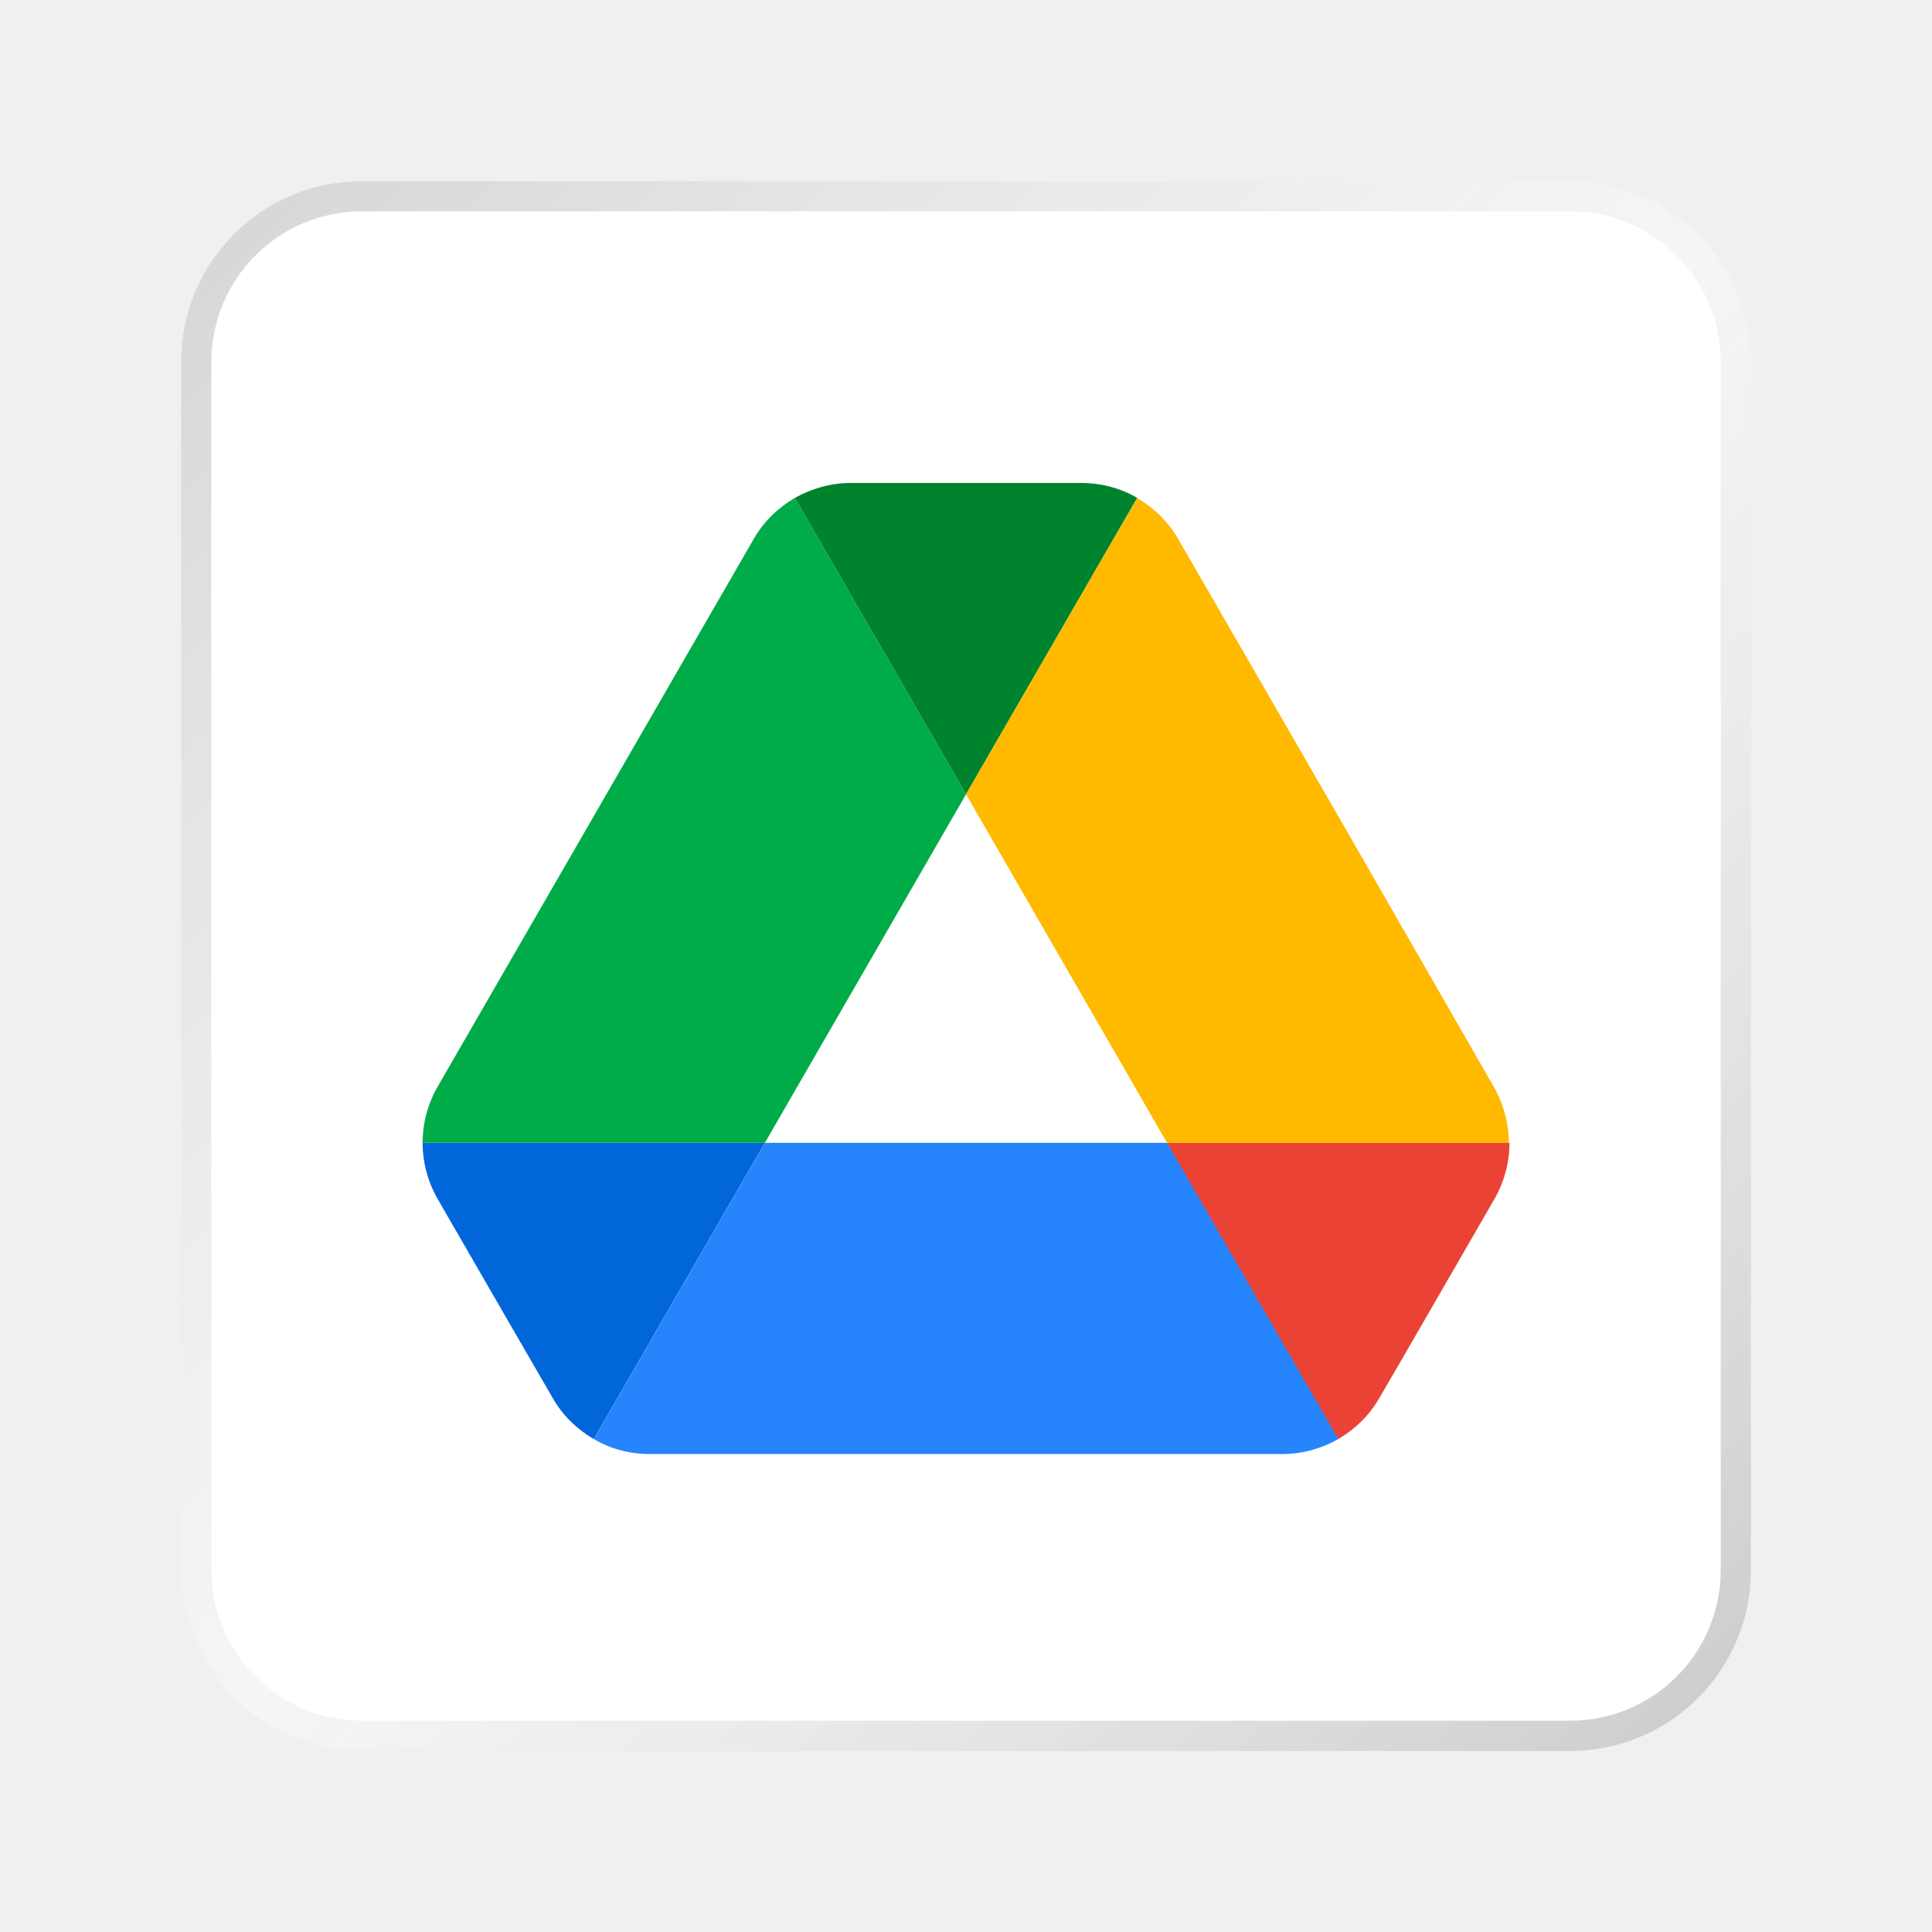
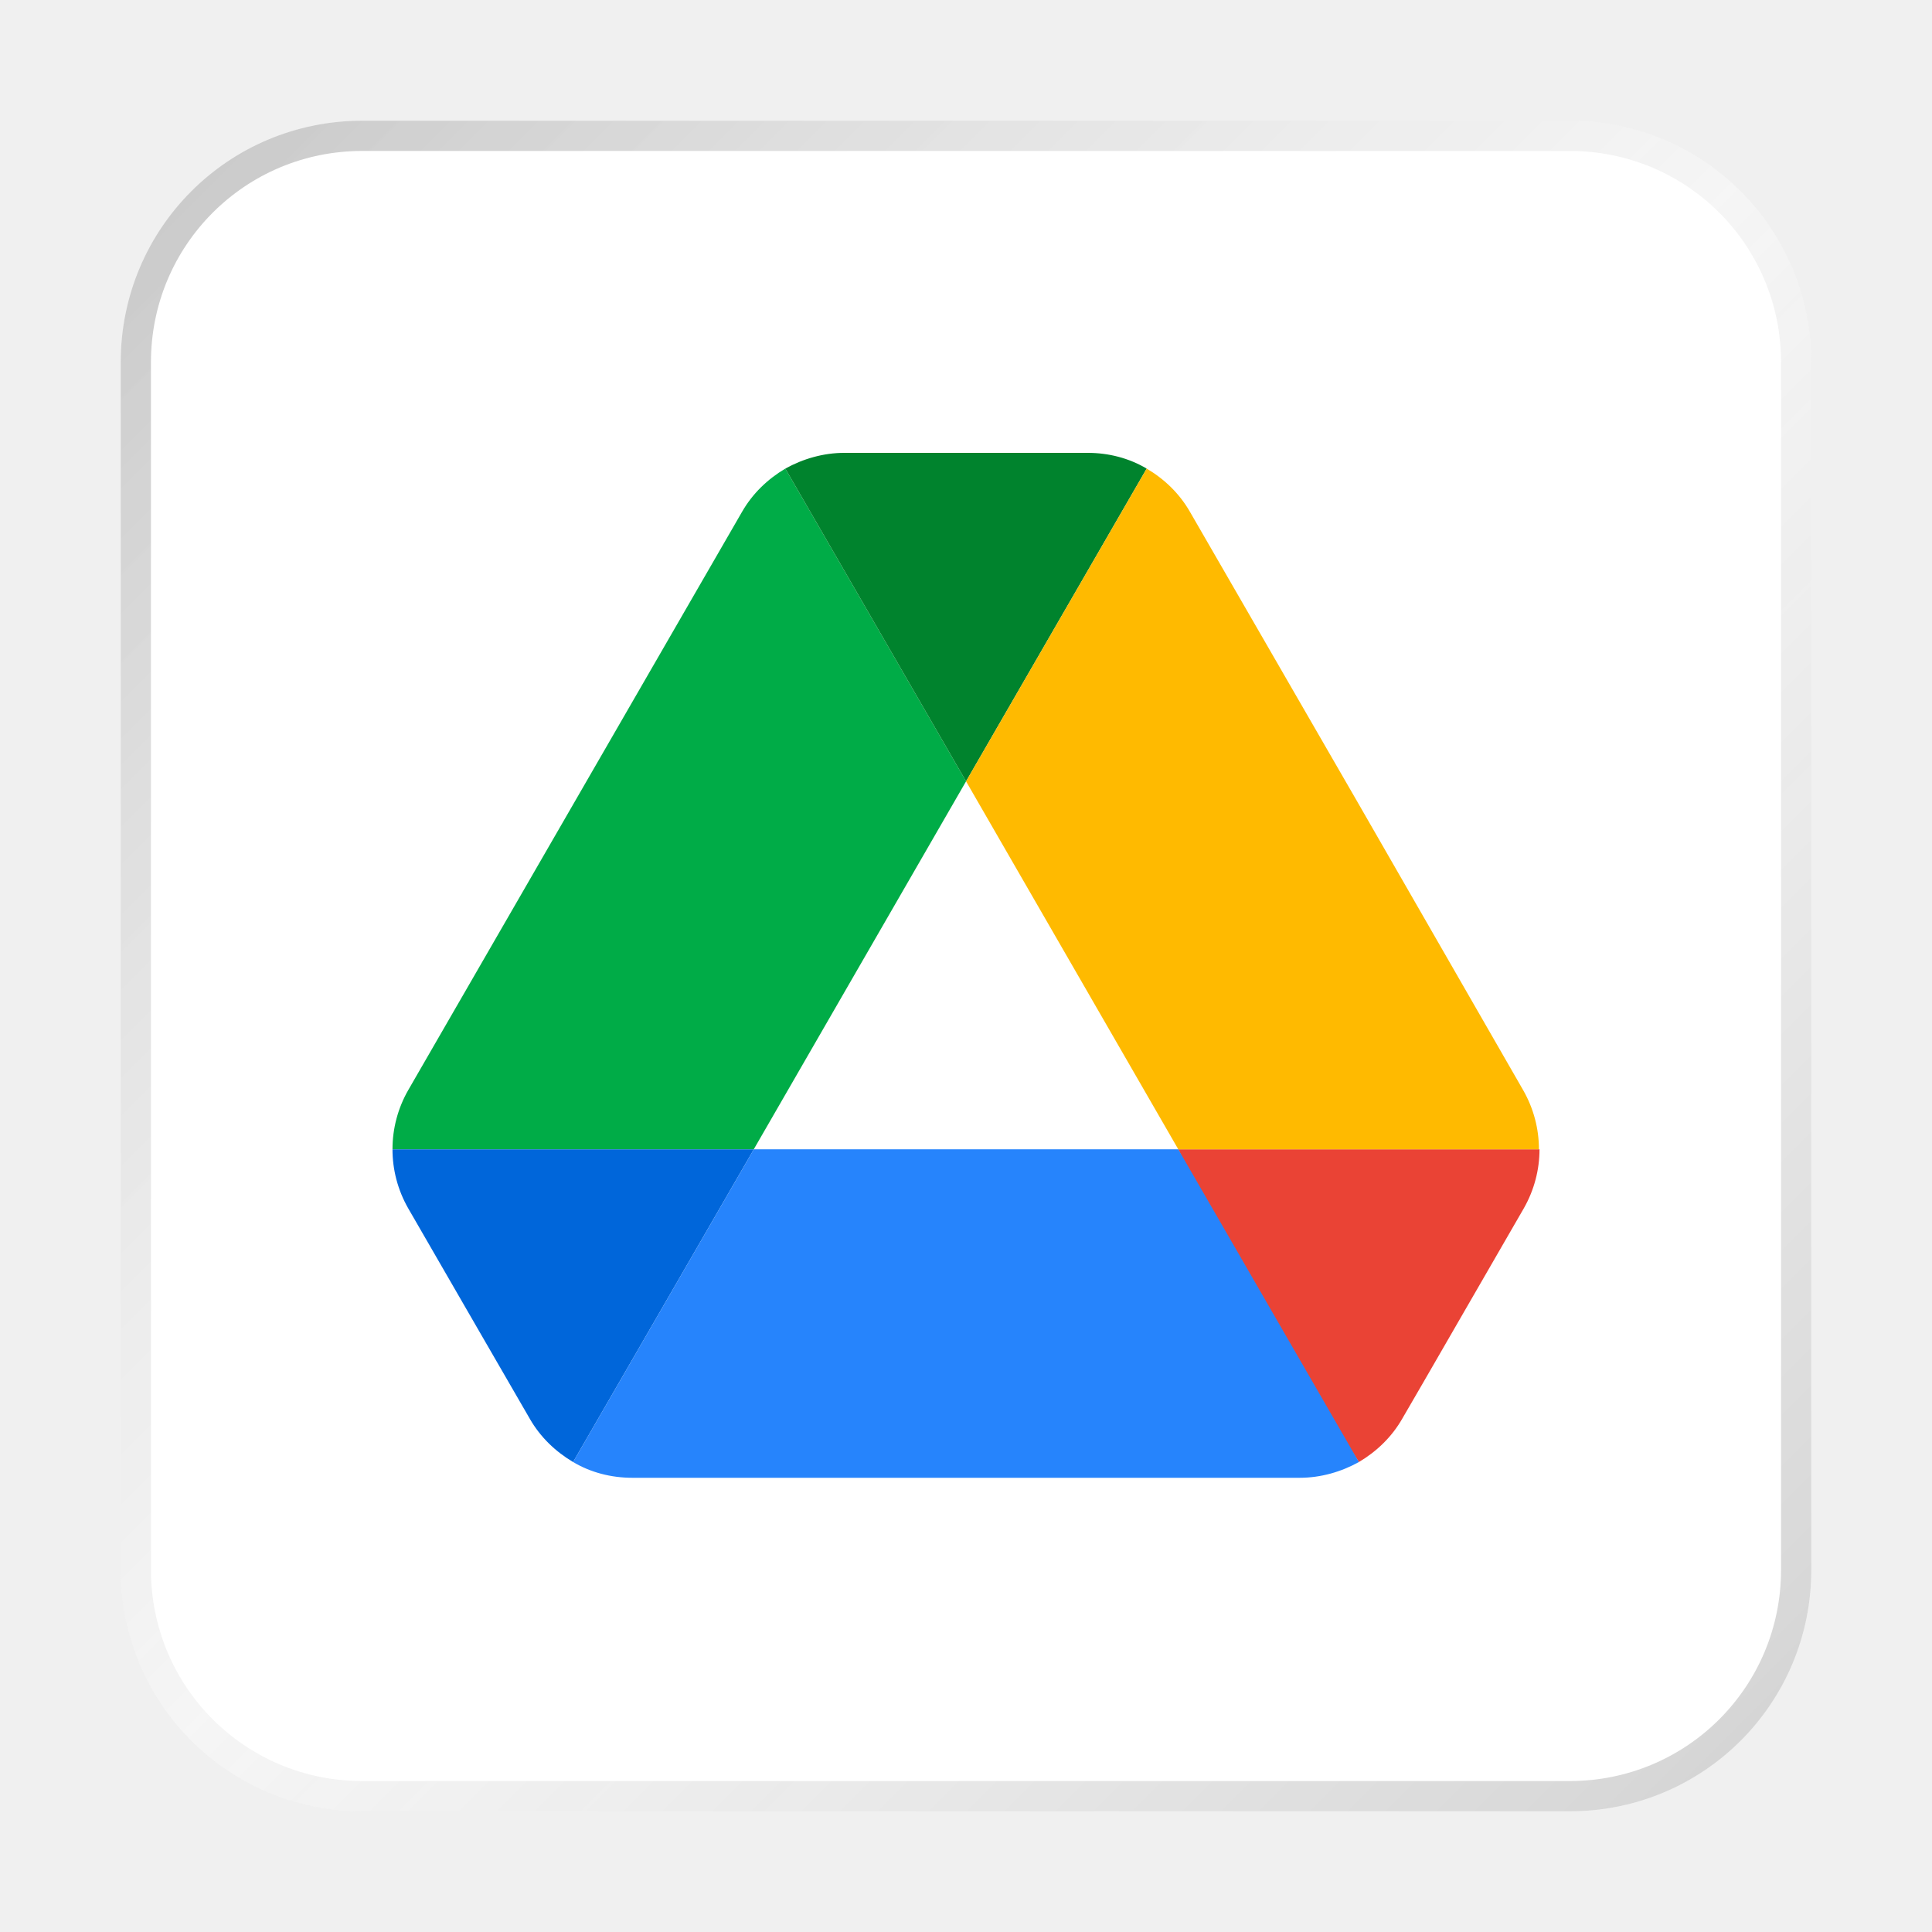
<svg xmlns="http://www.w3.org/2000/svg" xmlns:xlink="http://www.w3.org/1999/xlink" width="64" height="64" viewBox="0 0 16.933 16.933" version="1.1" id="svg5">
  <defs id="defs2">
+     <linearGradient id="path29_1_" gradientUnits="userSpaceOnUse" x1="239.342" y1="1021.418" x2="258.233" y2="1054.14" gradientTransform="matrix(0.04277371,0,0,0.04277371,-1.442293,-34.43569)">
+       <stop offset="0" style="stop-color:#991700;stop-opacity:0" id="stop16" />
+       <stop offset="1" style="stop-color:#991700;stop-opacity:0.1" id="stop18" />
+     </linearGradient>
+     <linearGradient xlink:href="#linearGradient37218" id="linearGradient1781" x1="2.8346456e-08" y1="2.2677165e-07" x2="64" y2="64" gradientUnits="userSpaceOnUse" gradientTransform="scale(0.2645833)" />
    <linearGradient id="linearGradient37218">
      <stop style="stop-color:#1a1a1a;stop-opacity:1" offset="0" id="stop37214" />
      <stop style="stop-color:#afafaf;stop-opacity:0.4" offset="0.497" id="stop37220" />
      <stop style="stop-color:#4d4d4d;stop-opacity:1" offset="1" id="stop37216" />
    </linearGradient>
-     <linearGradient xlink:href="#linearGradient37218" id="linearGradient881" x1="64.208" y1="64.063" x2="0.305" y2="0.135" gradientUnits="userSpaceOnUse" />
-     <linearGradient id="path29_1_" gradientUnits="userSpaceOnUse" x1="239.342" y1="1021.418" x2="258.233" y2="1054.14" gradientTransform="matrix(0.04277371,0,0,0.04277371,-1.442293,-34.43569)">
-       <stop offset="0" style="stop-color:#991700;stop-opacity:0" id="stop16" />
-       <stop offset="1" style="stop-color:#991700;stop-opacity:0.1" id="stop18" />
-     </linearGradient>
  </defs>
-   <path id="rect846-3" style="fill:#ffffff;stroke-width:0.338;fill-opacity:1" d="m 3.175,1.587 h 10.583 c 0.879,0 1.587,0.708 1.587,1.587 v 10.583 c 0,0.879 -0.708,1.587 -1.587,1.587 H 3.175 c -0.879,0 -1.587,-0.708 -1.587,-1.587 V 3.175 c 0,-0.879 0.708,-1.587 1.587,-1.587 z" />
-   <path id="rect846" style="opacity:0.3;fill:url(#linearGradient881);stroke-width:1.276;fill-opacity:1" d="M 12 6 C 8.676 6 6 8.676 6 12 L 6 52 C 6 55.324 8.676 58 12 58 L 52 58 C 55.324 58 58 55.324 58 52 L 58 12 C 58 8.676 55.324 6 52 6 L 12 6 z M 12 7 L 52 7 C 54.77 7 57 9.23 57 12 L 57 52 C 57 54.77 54.77 57 52 57 L 12 57 C 9.23 57 7 54.77 7 52 L 7 12 C 7 9.23 9.23 7 12 7 z " transform="scale(0.2645833)" />
-   <path d="m 4.424,11.527 0.42,0.726 c 0.087,0.153 0.213,0.273 0.36,0.36 l 1.5,-2.597 H 3.704 c 0,0.169 0.044,0.338 0.131,0.491 z" id="path2-0" style="fill:#0066da;stroke-width:0.109" />
-   <path d="M 8.467,6.961 6.966,4.364 c -0.147,0.087 -0.273,0.207 -0.36,0.36 L 3.835,9.525 A 0.989,0.989 0 0 0 3.704,10.016 h 3 z" id="path4-3" style="fill:#00ac47;stroke-width:0.109" />
-   <path d="m 11.729,12.613 c 0.147,-0.087 0.273,-0.207 0.36,-0.36 l 0.175,-0.3 0.835,-1.446 c 0.087,-0.153 0.131,-0.322 0.131,-0.491 h -3.001 l 0.638,1.255 z" id="path6-0" style="fill:#ea4335;stroke-width:0.109" />
-   <path d="M 8.467,6.961 9.967,4.364 C 9.82,4.277 9.65,4.233 9.476,4.233 H 7.457 c -0.175,0 -0.344,0.049 -0.491,0.131 z" id="path8-4" style="fill:#00832d;stroke-width:0.109" />
-   <path d="M 10.229,10.016 H 6.705 l -1.5,2.597 c 0.147,0.087 0.316,0.131 0.491,0.131 h 5.543 c 0.175,0 0.344,-0.049 0.491,-0.131 z" id="path10-4" style="fill:#2684fc;stroke-width:0.109" />
-   <path d="m 11.713,7.125 -1.386,-2.4 c -0.087,-0.153 -0.213,-0.273 -0.36,-0.36 l -1.5,2.597 1.762,3.055 h 2.995 c 0,-0.169 -0.044,-0.338 -0.131,-0.491 z" id="path12" style="fill:#ffba00;stroke-width:0.109" />
+   <g id="g1043">
+     <path id="rect863" style="fill:#ffffff;stroke-width:0.265" d="M 3.175,1.058 H 13.758 c 1.173,0 2.117,0.944 2.117,2.117 V 13.758 c 0,1.173 -0.944,2.117 -2.117,2.117 H 3.175 c -1.173,0 -2.117,-0.944 -2.117,-2.117 V 3.175 c 0,-1.173 0.944,-2.117 2.117,-2.117 z" />
+     <path id="rect1345" style="opacity:0.3;fill:url(#linearGradient1781);fill-opacity:1;stroke-width:0.265" d="m 3.175,1.058 c -1.173,0 -2.117,0.944 -2.117,2.117 V 13.758 c 0,1.173 0.944,2.117 2.117,2.117 H 13.758 c 1.173,0 2.117,-0.944 2.117,-2.117 V 3.175 c 0,-1.173 -0.944,-2.117 -2.117,-2.117 z m 0,0.265 H 13.758 c 1.026,0 1.852,0.826 1.852,1.852 V 13.758 c 0,1.026 -0.826,1.852 -1.852,1.852 H 3.175 c -1.026,0 -1.852,-0.826 -1.852,-1.852 V 3.175 c 0,-1.026 0.826,-1.852 1.852,-1.852 z" />
+   </g>
+   <path d="m 4.2,11.668 0.443,0.766 c 0.092,0.161 0.225,0.288 0.38,0.38 L 6.607,10.073 H 3.44 c 0,0.179 0.046,0.357 0.138,0.518 z" id="path2-0" style="fill:#0066da;stroke-width:0.115" />
+   <path d="M 8.467,6.848 6.883,4.107 C 6.728,4.199 6.595,4.326 6.503,4.487 L 3.578,9.554 a 1.043,1.043 0 0 0 -0.138,0.518 h 3.167 z" id="path4-3" style="fill:#00ac47;stroke-width:0.115" />
+   <path d="m 11.91,12.814 c 0.155,-0.092 0.288,-0.219 0.38,-0.38 l 0.184,-0.317 0.881,-1.526 c 0.092,-0.161 0.138,-0.34 0.138,-0.518 h -3.167 l 0.674,1.324 z" id="path6-0" style="fill:#ea4335;stroke-width:0.115" />
+   <path d="M 8.467,6.848 10.05,4.107 C 9.895,4.015 9.716,3.969 9.532,3.969 h -2.131 c -0.184,0 -0.363,0.052 -0.518,0.138 z" id="path8-4" style="fill:#00832d;stroke-width:0.115" />
+   <path d="M 10.327,10.073 H 6.607 l -1.584,2.741 c 0.155,0.092 0.334,0.138 0.518,0.138 h 5.851 c 0.184,0 0.363,-0.052 0.518,-0.138 z" id="path10-4" style="fill:#2684fc;stroke-width:0.115" />
+   <path d="M 11.893,7.021 10.43,4.487 C 10.338,4.326 10.206,4.199 10.05,4.107 L 8.467,6.848 10.327,10.073 h 3.161 c 0,-0.179 -0.046,-0.357 -0.138,-0.518 z" id="path12" style="fill:#ffba00;stroke-width:0.115" />
</svg>
